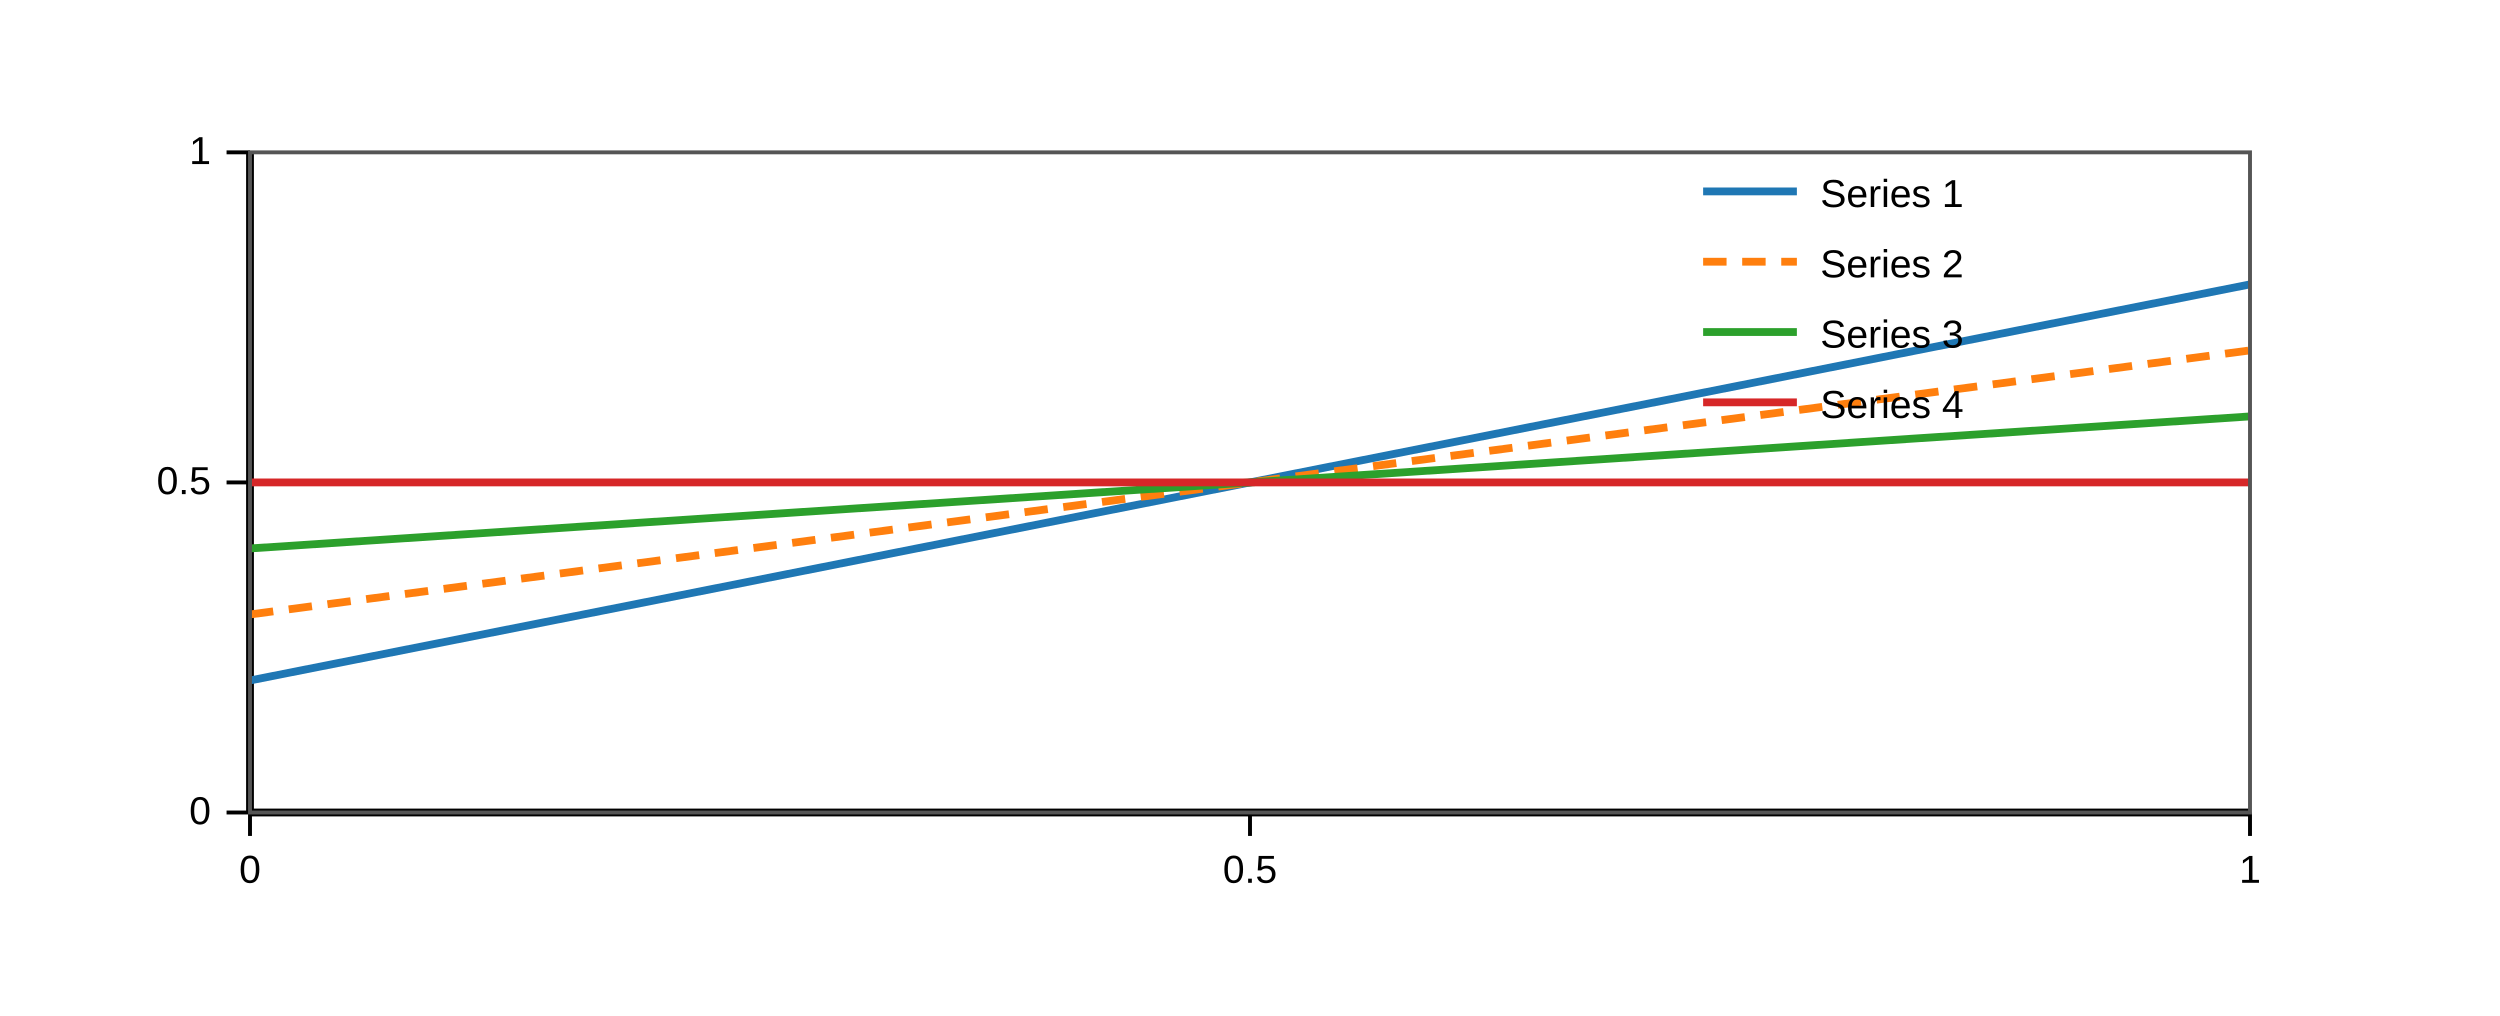
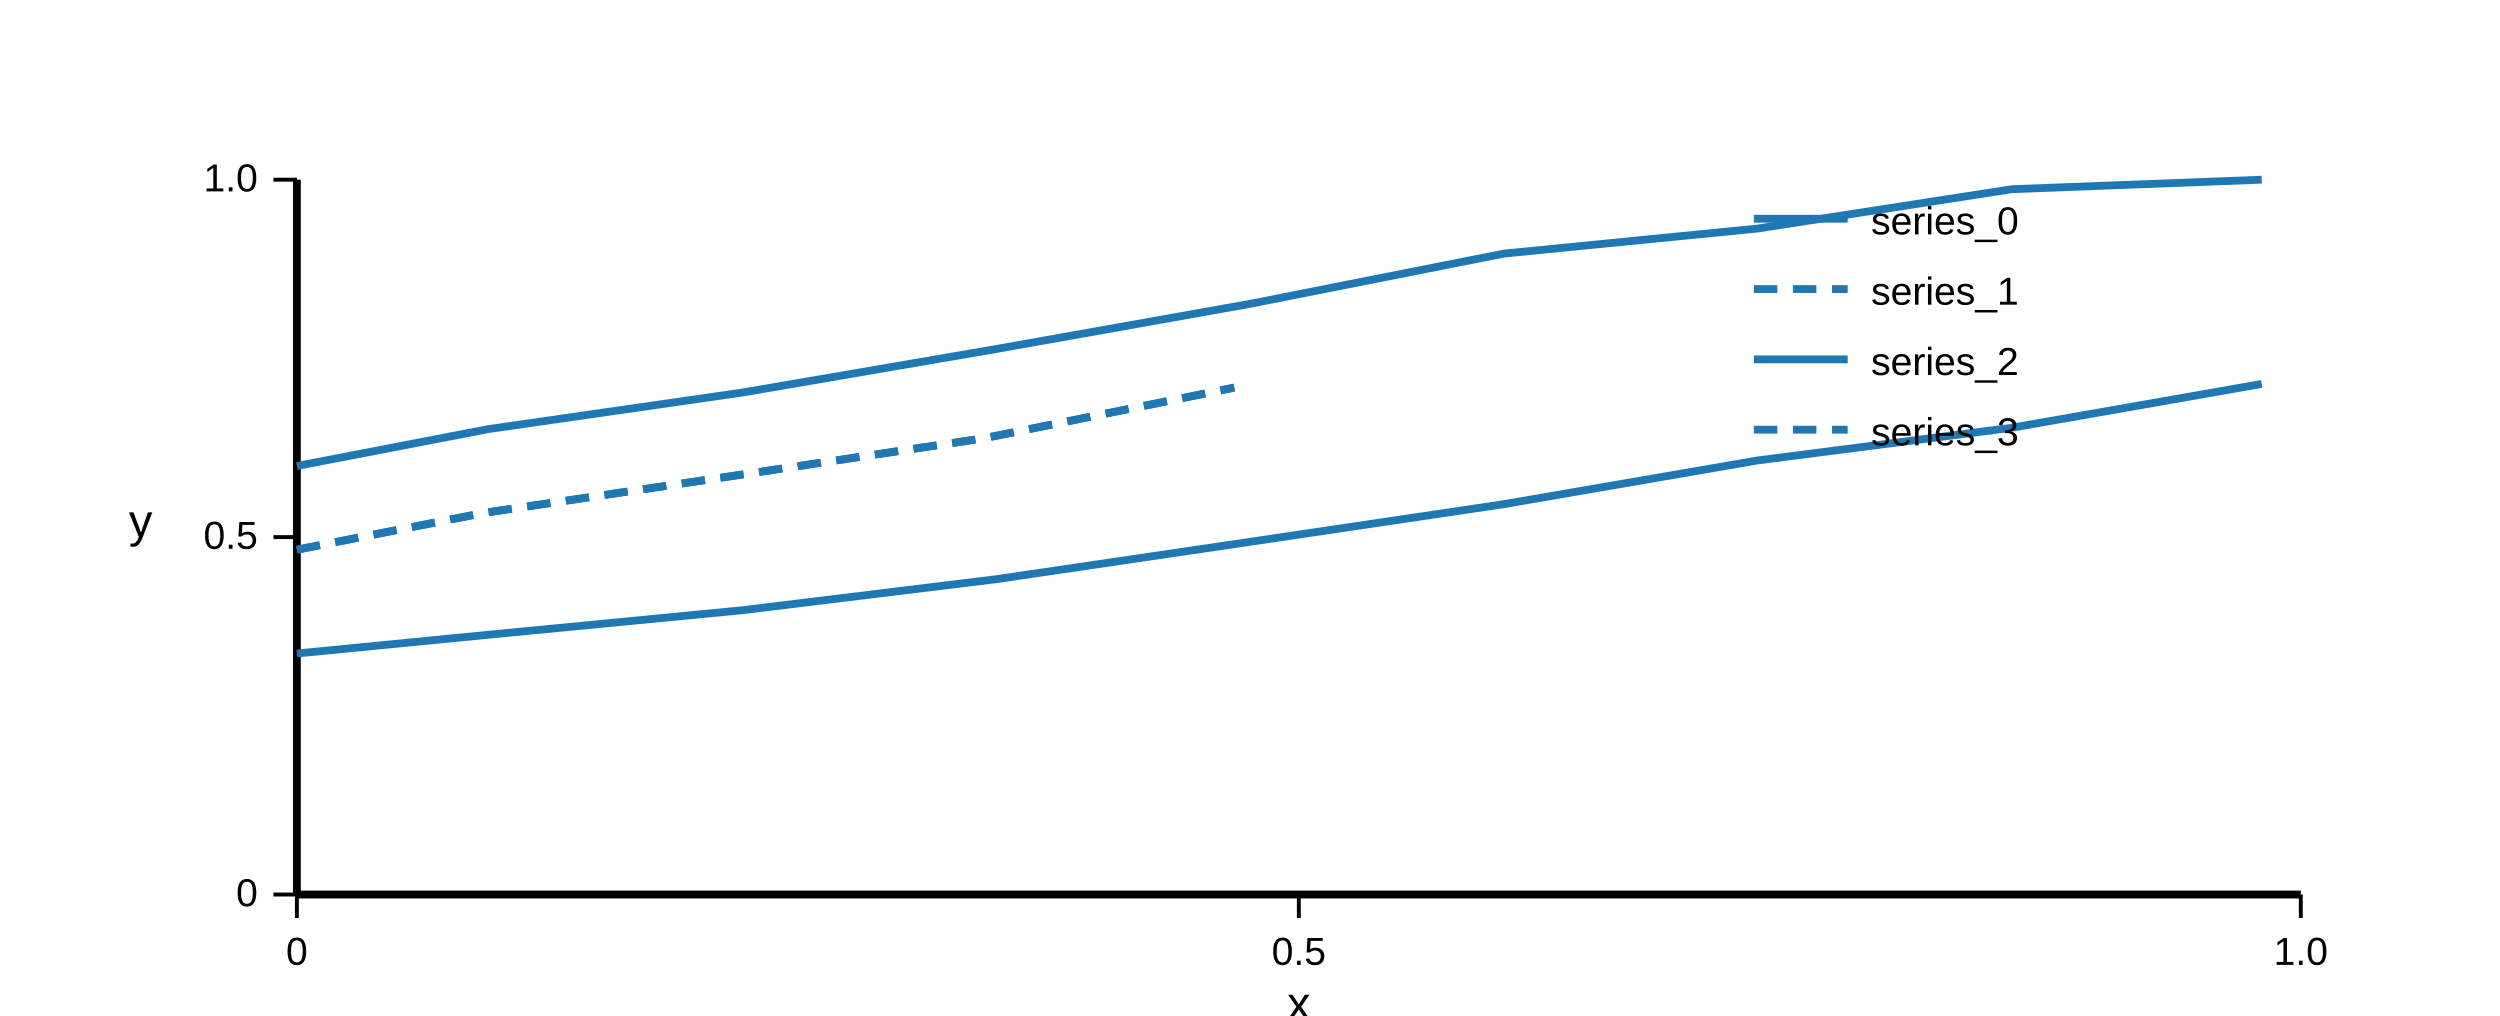
<svg xmlns="http://www.w3.org/2000/svg" baseProfile="full" height="260" version="1.1" width="640">
  <defs />
  <g id="figure_root">
    <g id="g_axes">
-       <line stroke="#000000" stroke-width="2" x1="64.0" x2="576.0" y1="208.0" y2="208.0" />
-       <line stroke="#000000" stroke-width="2" x1="64.0" x2="64.0" y1="208.0" y2="39.0" />
-       <line stroke="#000000" stroke-width="1" x1="64.0" x2="64.0" y1="208.0" y2="214.0" />
-       <line stroke="#000000" stroke-width="1" x1="320.0" x2="320.0" y1="208.0" y2="214.0" />
-       <line stroke="#000000" stroke-width="1" x1="576.0" x2="576.0" y1="208.0" y2="214.0" />
-       <line stroke="#000000" stroke-width="1" x1="58.0" x2="64.0" y1="208.0" y2="208.0" />
-       <line stroke="#000000" stroke-width="1" x1="58.0" x2="64.0" y1="123.5" y2="123.5" />
-       <line stroke="#000000" stroke-width="1" x1="58.0" x2="64.0" y1="39.0" y2="39.0" />
+       <line stroke="#000000" stroke-width="2" x1="76.0" x2="589.0" y1="229.0" y2="229.0" />
+       <line stroke="#000000" stroke-width="2" x1="76.0" x2="76.0" y1="229.0" y2="46.0" />
+       <line stroke="#000000" stroke-width="1" x1="76.0" x2="76.0" y1="229.0" y2="235.0" />
+       <line stroke="#000000" stroke-width="1" x1="332.5" x2="332.5" y1="229.0" y2="235.0" />
+       <line stroke="#000000" stroke-width="1" x1="589.0" x2="589.0" y1="229.0" y2="235.0" />
+       <line stroke="#000000" stroke-width="1" x1="70.0" x2="76.0" y1="229.0" y2="229.0" />
+       <line stroke="#000000" stroke-width="1" x1="70.0" x2="76.0" y1="137.5" y2="137.5" />
+       <line stroke="#000000" stroke-width="1" x1="70.0" x2="76.0" y1="46.0" y2="46.0" />
    </g>
    <g id="g_curves">
-       <polyline fill="none" id="series_series_1" points="64.0,174.2 149.35,157.3 234.65,140.4 320.0,123.5 405.35,106.6 490.65,89.7 576.0,72.8" stroke="#1f77b4" stroke-width="2.0" />
-       <polyline class="dashed" fill="none" id="series_series_2" points="64.0,157.3 149.35,146.028 234.65,134.772 320.0,123.5 405.35,112.228 490.65,100.972 576.0,89.7" stroke="#ff7f0e" stroke-dasharray="6.0,4.0" stroke-width="2.0" />
-       <polyline fill="none" id="series_series_3" points="64.0,140.4 149.35,134.772 234.65,129.128 320.0,123.5 405.35,117.872 490.65,112.228 576.0,106.6" stroke="#2ca02c" stroke-width="2.0" />
-       <polyline fill="none" id="series_series_4" points="64.0,123.5 149.35,123.5 234.65,123.5 320.0,123.5 405.35,123.5 490.65,123.5 576.0,123.5" stroke="#d62728" stroke-width="2.0" />
+       <polyline fill="none" id="series_series_0" points="76.0,167.292 124.992,162.498 189.989,156.221 254.986,148.279 319.983,138.708 384.98,129.064 449.977,117.864 515.025,109.501 578.996,98.283" stroke="#1f77b4" stroke-width="2.0" />
+       <polyline class="dashed" fill="none" id="series_series_1" points="76.0,140.721 124.017,131.278 187.988,121.78 252.01,112.173 315.981,99.216" stroke="#1f77b4" stroke-dasharray="6,4" stroke-width="2.0" />
+       <polyline fill="none" id="series_series_2" points="76.0,119.291 124.992,109.849 189.989,100.497 254.986,89.353 319.983,77.787 384.98,64.922 449.977,58.499 515.025,48.434 578.996,46.0" stroke="#1f77b4" stroke-width="2.0" />
+       <polyline class="dashed" fill="none" id="series_series_3" points="76.0,140.721 124.017,131.278 187.988,121.78 252.01,112.173 315.981,99.216" stroke="#1f77b4" stroke-dasharray="6,4" stroke-width="2.0" />
    </g>
    <g id="g_annotations">
      <g id="legend">
-         <line stroke="#1f77b4" stroke-width="2.0" x1="436.0" x2="460.0" y1="49.0" y2="49.0" />
-         <line class="dashed" stroke="#ff7f0e" stroke-dasharray="6.0,4.0" stroke-width="2.0" x1="436.0" x2="460.0" y1="67.0" y2="67.0" />
-         <line stroke="#2ca02c" stroke-width="2.0" x1="436.0" x2="460.0" y1="85.0" y2="85.0" />
-         <line stroke="#d62728" stroke-width="2.0" x1="436.0" x2="460.0" y1="103.0" y2="103.0" />
+         <line stroke="#1f77b4" stroke-width="2.0" x1="449.0" x2="473.0" y1="56.0" y2="56.0" />
+         <line class="dashed" stroke="#1f77b4" stroke-dasharray="6,4" stroke-width="2.0" x1="449.0" x2="473.0" y1="74.0" y2="74.0" />
+         <line stroke="#1f77b4" stroke-width="2.0" x1="449.0" x2="473.0" y1="92.0" y2="92.0" />
+         <line class="dashed" stroke="#1f77b4" stroke-dasharray="6,4" stroke-width="2.0" x1="449.0" x2="473.0" y1="110.0" y2="110.0" />
      </g>
-       <rect fill="none" height="169.0" id="geom_rect_00" stroke="#555555" stroke-width="1.0" width="512.0" x="64.0" y="39.0" />
    </g>
    <g id="g_text">
-       <text fill="#000000" font-family="Arial, sans-serif" font-size="10" id="txt_tick_x_0" text-anchor="middle" x="64.0" y="226.0">0</text>
-       <text fill="#000000" font-family="Arial, sans-serif" font-size="10" id="txt_tick_x_1" text-anchor="middle" x="320.0" y="226.0">0.5</text>
-       <text fill="#000000" font-family="Arial, sans-serif" font-size="10" id="txt_tick_x_2" text-anchor="middle" x="576.0" y="226.0">1</text>
-       <text fill="#000000" font-family="Arial, sans-serif" font-size="10" id="txt_tick_y_0" text-anchor="end" x="54.0" y="211.0">0</text>
-       <text fill="#000000" font-family="Arial, sans-serif" font-size="10" id="txt_tick_y_1" text-anchor="end" x="54.0" y="126.5">0.5</text>
-       <text fill="#000000" font-family="Arial, sans-serif" font-size="10" id="txt_tick_y_2" text-anchor="end" x="54.0" y="42.0">1</text>
-       <text fill="#000000" font-family="Arial, sans-serif" font-size="10" id="txt_legend_series_1" text-anchor="start" x="466.0" y="53.0">Series 1</text>
-       <text fill="#000000" font-family="Arial, sans-serif" font-size="10" id="txt_legend_series_2" text-anchor="start" x="466.0" y="71.0">Series 2</text>
-       <text fill="#000000" font-family="Arial, sans-serif" font-size="10" id="txt_legend_series_3" text-anchor="start" x="466.0" y="89.0">Series 3</text>
-       <text fill="#000000" font-family="Arial, sans-serif" font-size="10" id="txt_legend_series_4" text-anchor="start" x="466.0" y="107.0">Series 4</text>
+       <text fill="#000000" font-family="Arial, sans-serif" font-size="10" id="txt_tick_x_0" text-anchor="middle" x="76.0" y="247.0">0</text>
+       <text fill="#000000" font-family="Arial, sans-serif" font-size="10" id="txt_tick_x_1" text-anchor="middle" x="332.5" y="247.0">0.5</text>
+       <text fill="#000000" font-family="Arial, sans-serif" font-size="10" id="txt_tick_x_2" text-anchor="middle" x="589.0" y="247.0">1.0</text>
+       <text fill="#000000" font-family="Arial, sans-serif" font-size="10" id="txt_tick_y_0" text-anchor="end" x="66.0" y="232.0">0</text>
+       <text fill="#000000" font-family="Arial, sans-serif" font-size="10" id="txt_tick_y_1" text-anchor="end" x="66.0" y="140.5">0.5</text>
+       <text fill="#000000" font-family="Arial, sans-serif" font-size="10" id="txt_tick_y_2" text-anchor="end" x="66.0" y="49.0">1.0</text>
+       <text fill="#000000" font-family="Arial, sans-serif" font-size="12" id="txt_axis_x" text-anchor="middle" x="332.5" y="261.0">x</text>
+       <text fill="#000000" font-family="Arial, sans-serif" font-size="12" id="txt_axis_y" text-anchor="middle" x="36.0" y="137.5">y</text>
+       <text fill="#000000" font-family="Arial, sans-serif" font-size="10" id="txt_legend_series_0" text-anchor="start" x="479.0" y="60.0">series_0</text>
+       <text fill="#000000" font-family="Arial, sans-serif" font-size="10" id="txt_legend_series_1" text-anchor="start" x="479.0" y="78.0">series_1</text>
+       <text fill="#000000" font-family="Arial, sans-serif" font-size="10" id="txt_legend_series_2" text-anchor="start" x="479.0" y="96.0">series_2</text>
+       <text fill="#000000" font-family="Arial, sans-serif" font-size="10" id="txt_legend_series_3" text-anchor="start" x="479.0" y="114.0">series_3</text>
    </g>
    <g id="g_markers" />
  </g>
</svg>
